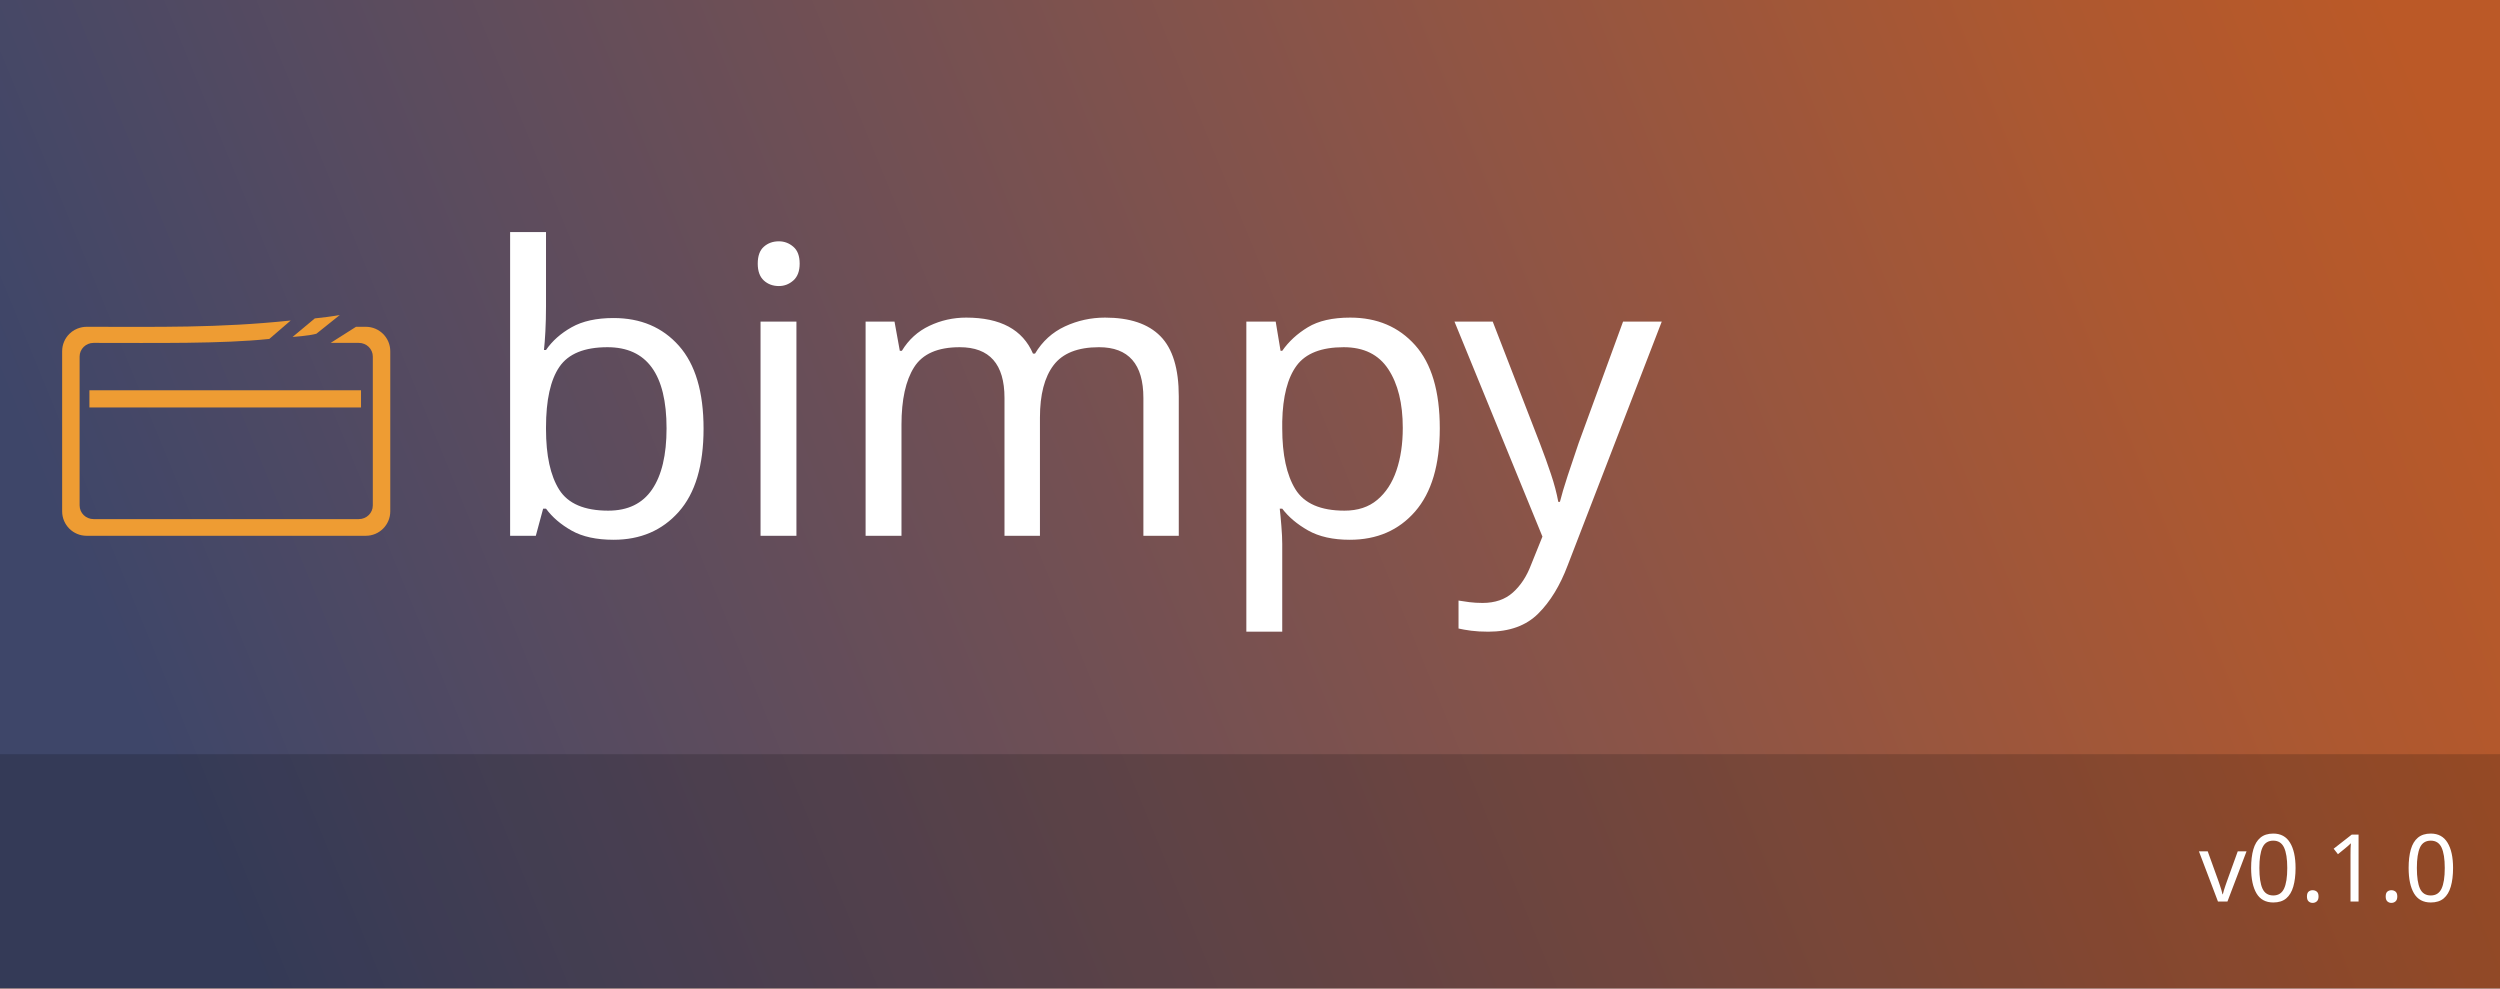
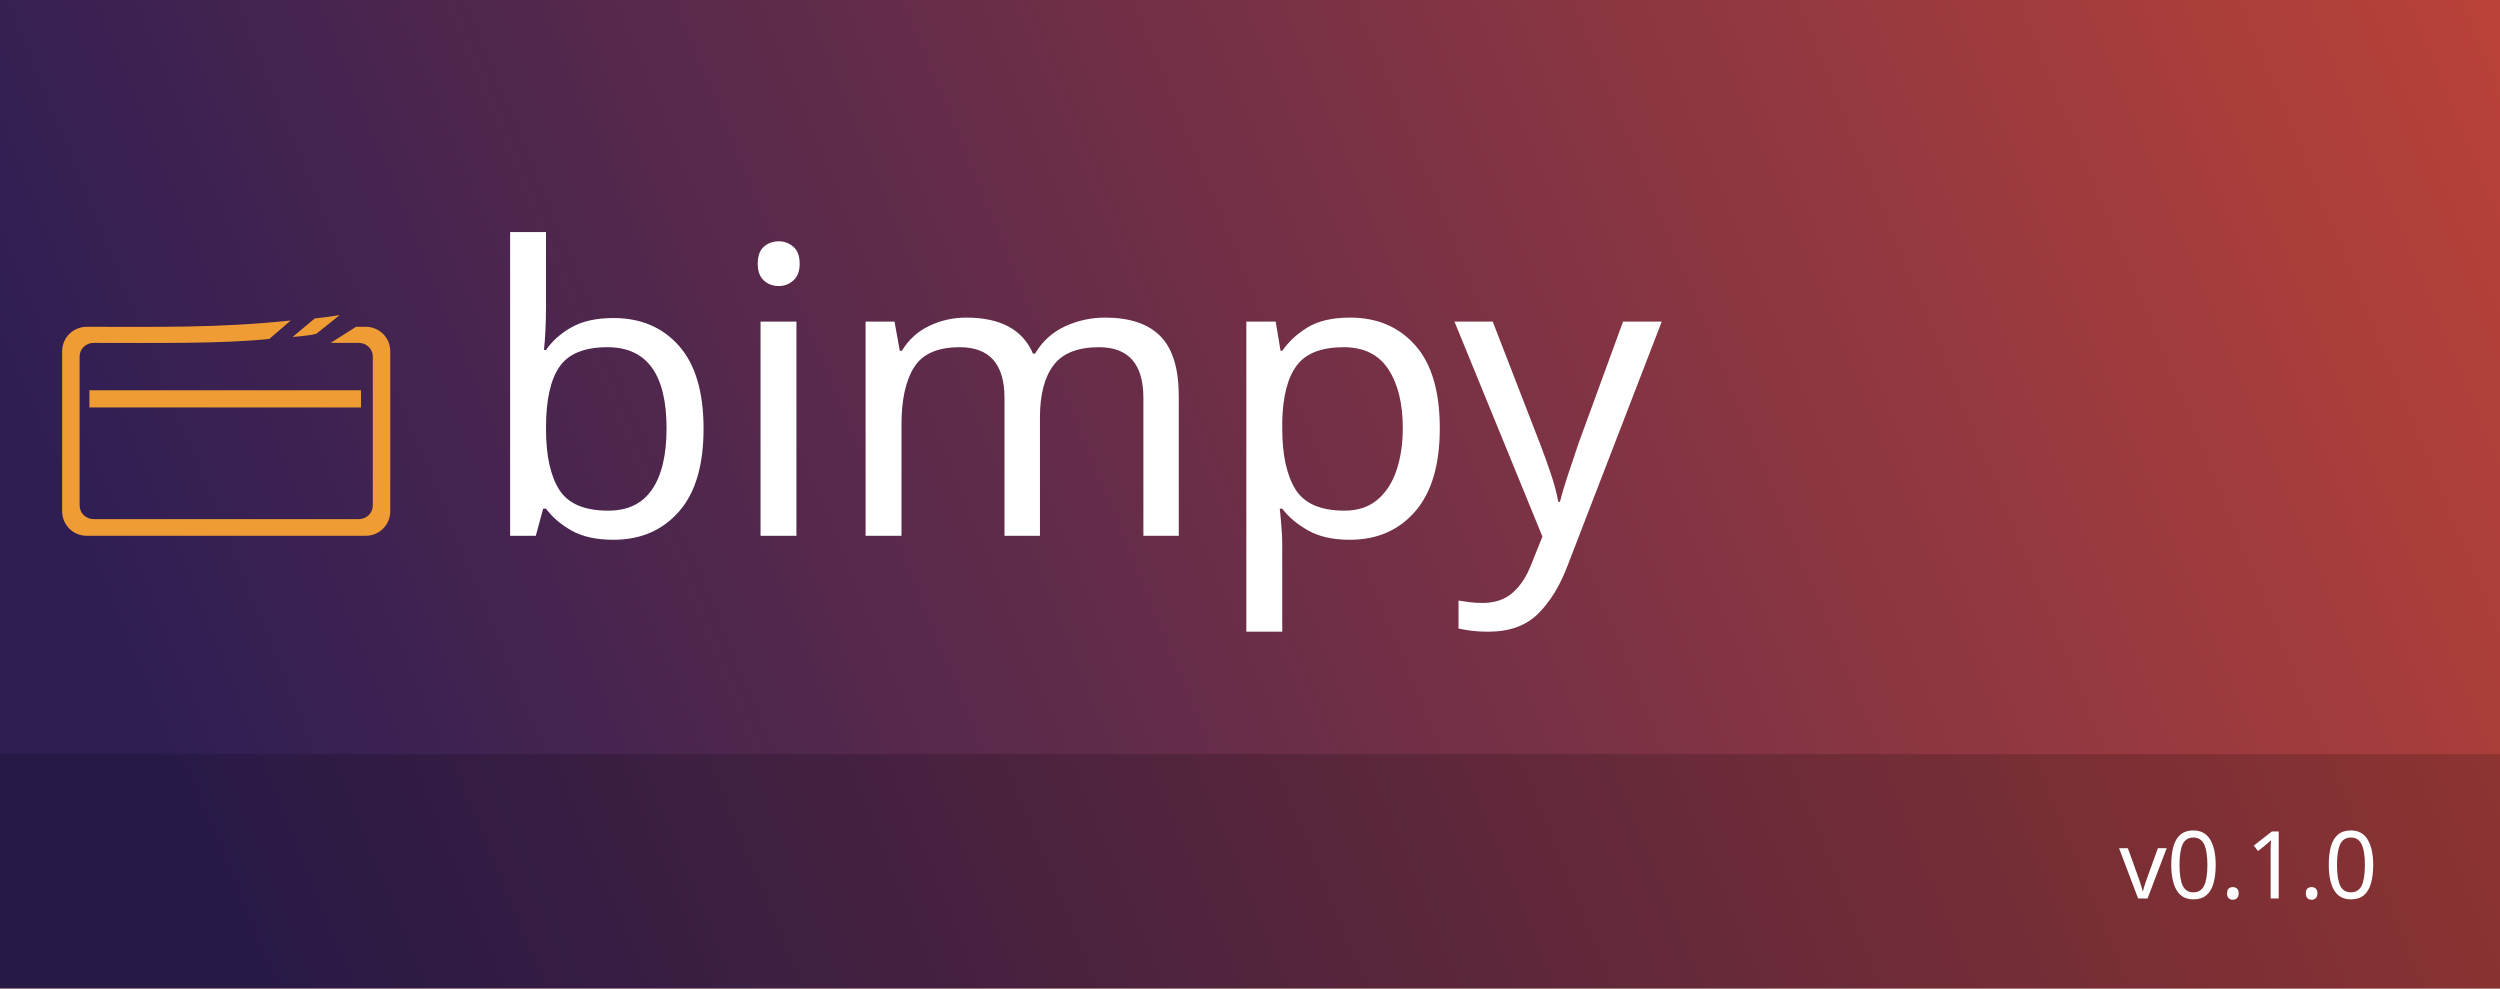
<svg xmlns="http://www.w3.org/2000/svg" version="1.1" x="0px" y="0px" viewBox="0 0 640 253" style="enable-background:new 0 0 640 253;" xml:space="preserve">
  <style type="text/css">
	.st0{fill:#BA4128;}
	.st1{fill:url(#SVGID_1_);}
	.st2{opacity:0.17;}
	.st3{fill:#FFFFFF;}
	.st4{font-family:'Segoe UI';}
	.st5{font-size:102.29px;}
	.st6{font-size:24px;}
	.st7{fill:#EE9C33;}
</style>
  <g id="Layer_1">
    <rect class="st0" width="640" height="253" />
    <linearGradient id="SVGID_1_" gradientUnits="userSpaceOnUse" x1="55.901" y1="235.27" x2="637.098" y2="-3.505">
-       <stop offset="0" style="stop-color:#3E4669" />
-       <stop offset="0.174" style="stop-color:#574B60" />
-       <stop offset="0.558" style="stop-color:#8A5448" />
-       <stop offset="0.829" style="stop-color:#AD5830" />
-       <stop offset="0.96" style="stop-color:#BB5927" />
+       <stop offset="0" style="stop-color:#2E1E54" />
+       <stop offset="1" style="stop-color:#B94238" />
    </linearGradient>
    <rect class="st1" width="640" height="253" />
    <rect y="193.07" class="st2" width="640" height="60.47" />
    <text transform="matrix(1.0191 0 0 1 121.7368 137.1659)" class="st3 st4 st5">bimpy</text>
-     <text transform="matrix(1 0 0 1 550.4453 230.8002)" class="st3 st4 st6">
+     <text transform="matrix(1 0 0 1 530.0 230.0)" class="st3 st4 st6">

v0.1.0

	</text>
  </g>
  <g id="Layer_2">
    <g>
      <rect x="22.89" y="99.91" class="st7" width="69.53" height="4.4" />
      <g>
        <path class="st7" d="M93.65,83.66c-0.84,0-1.68,0-2.51,0l-6.49,4.12h7.22c1.97,0,3.57,1.56,3.57,3.5v38.11     c0,1.93-1.6,3.5-3.57,3.5H23.95c-1.97,0-3.57-1.56-3.57-3.5V91.28c0-1.93,1.6-3.5,3.57-3.5c16.06,0,32.71,0.26,44.99-1.01     l5.48-4.72C55.88,84,40.29,83.66,22.17,83.66c-0.42,0-2.64,0.04-4.43,1.83c-1.13,1.13-1.83,2.7-1.83,4.43v40.98     c0,3.46,2.8,6.26,6.26,6.26h71.48c3.46,0,6.26-2.8,6.26-6.26V89.92C99.91,86.46,97.11,83.66,93.65,83.66z" />
        <path class="st7" d="M80.59,81.51l-5.69,4.75c0,0,4.19-0.28,6.09-0.82l6-4.8C84.85,81.03,82.65,81.29,80.59,81.51z" />
      </g>
    </g>
  </g>
</svg>
